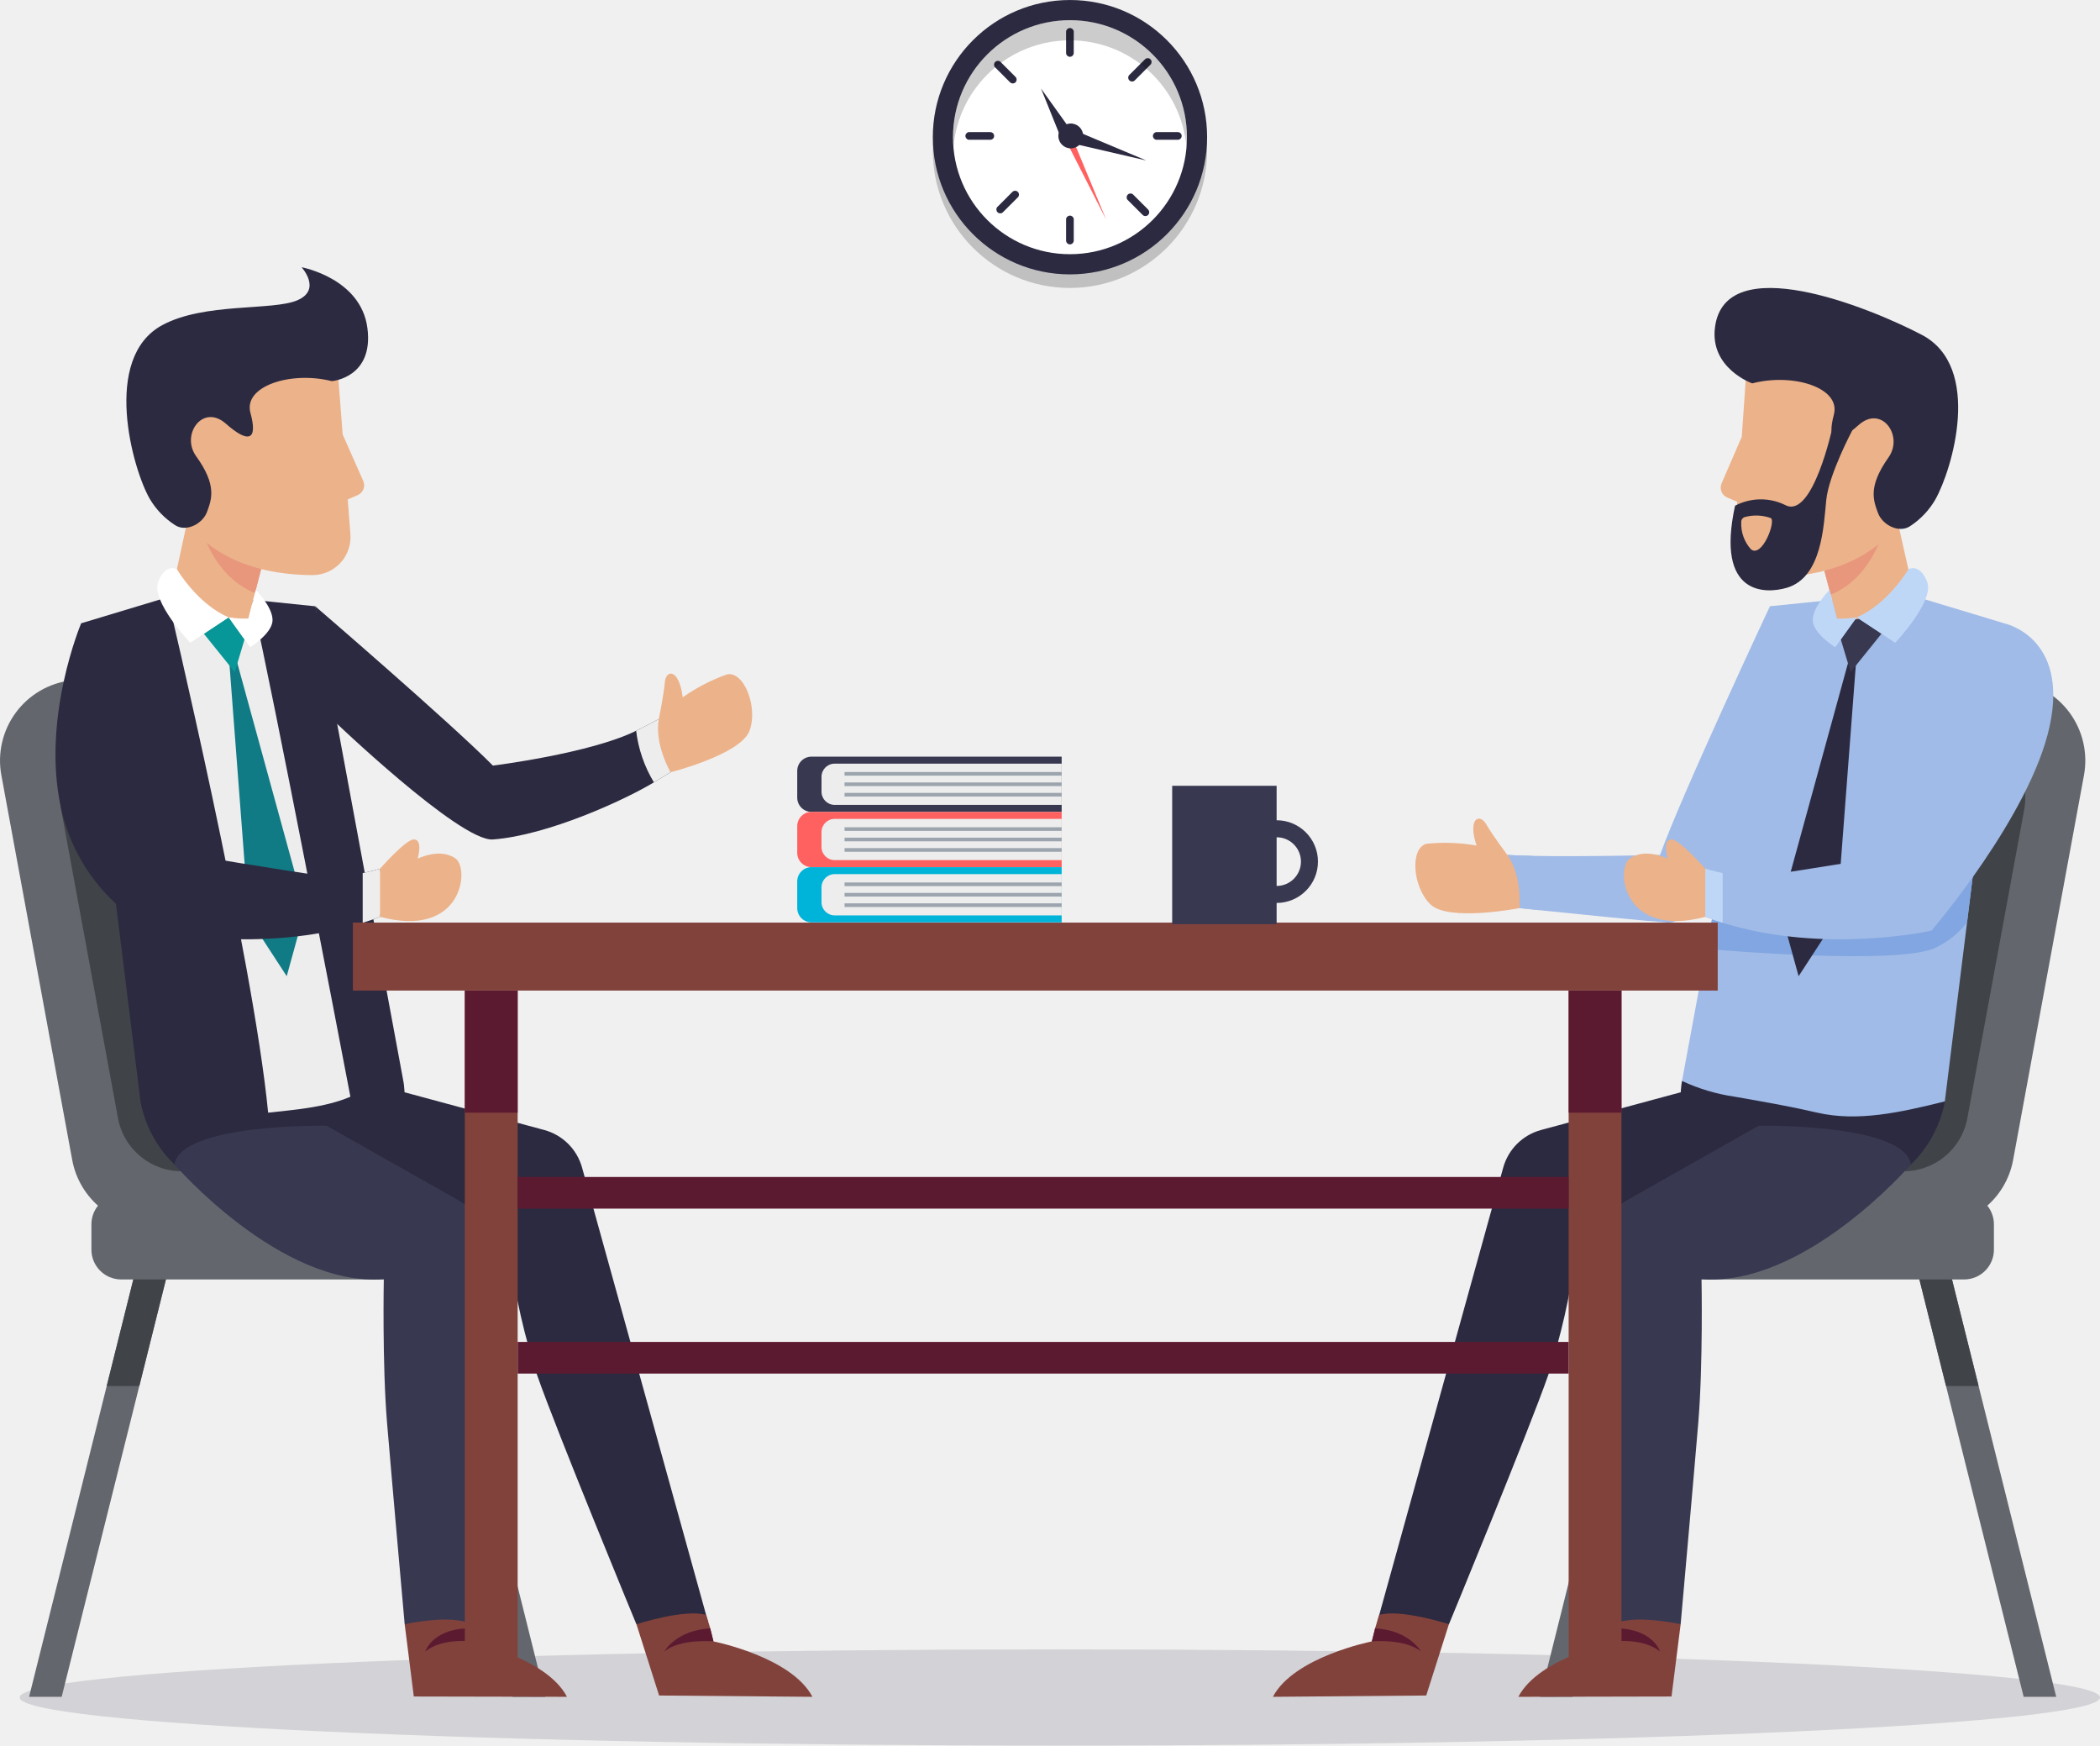
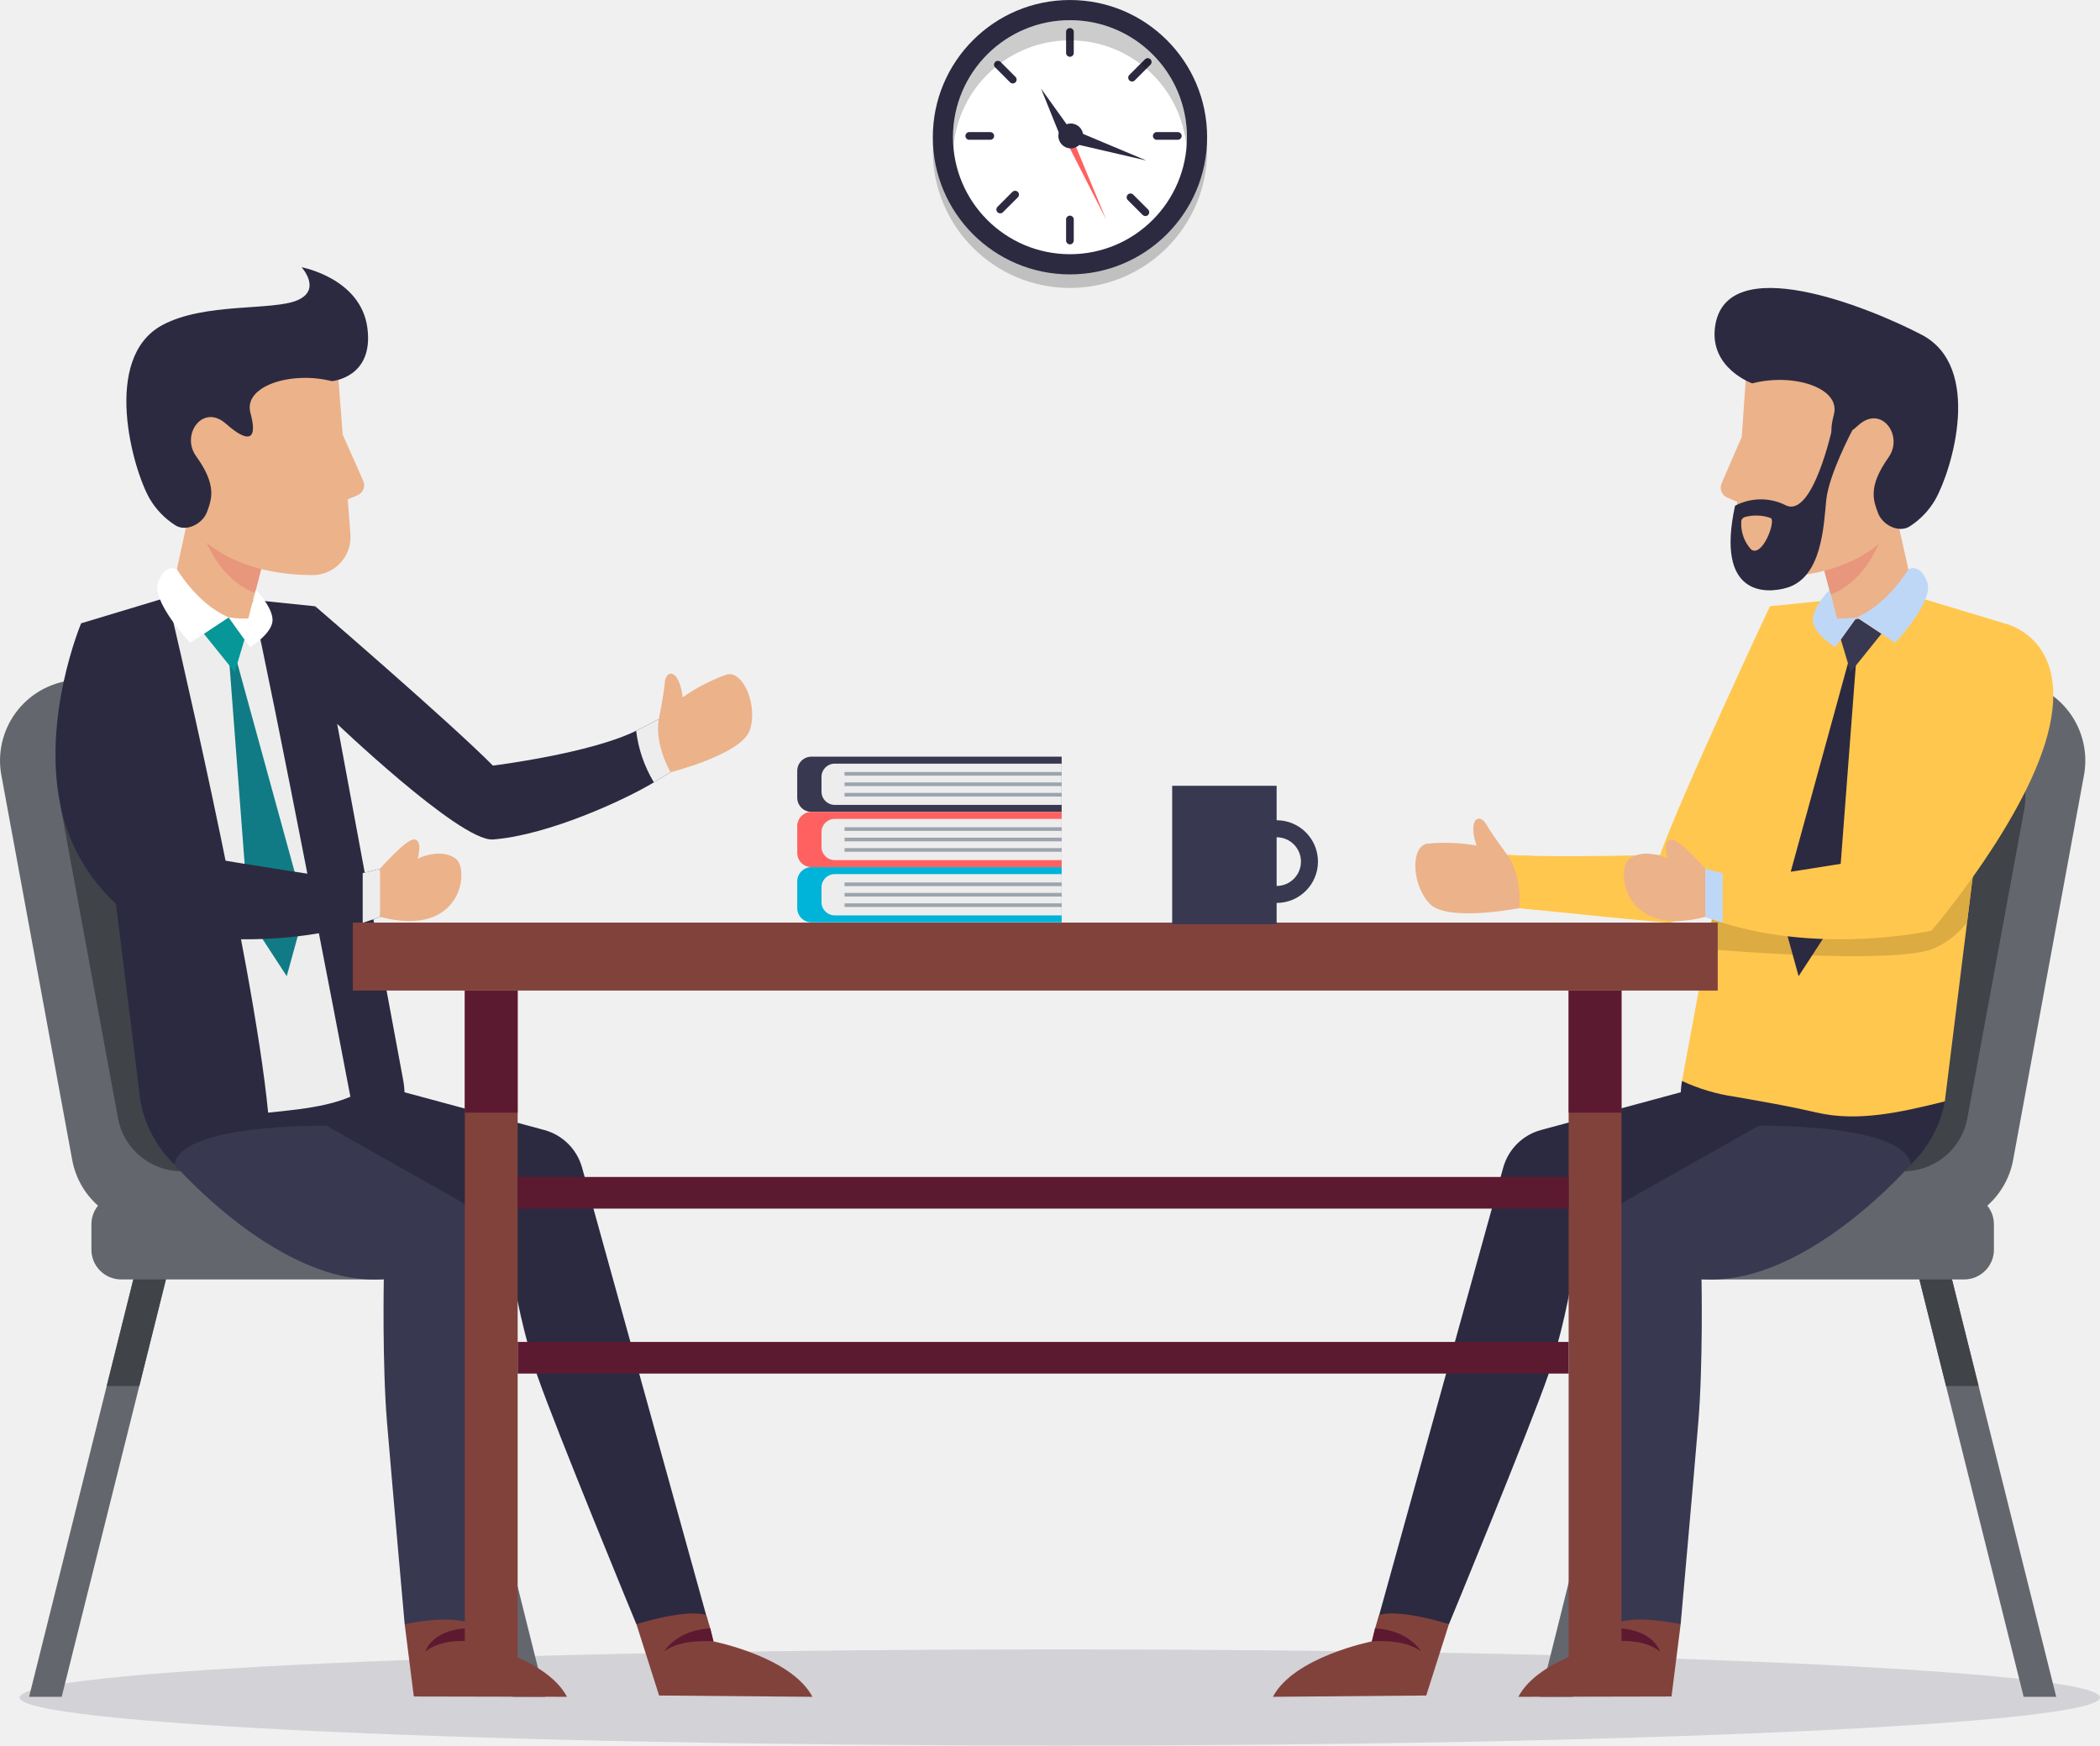
<svg xmlns="http://www.w3.org/2000/svg" id="Layer_1" data-name="Layer 1" viewBox="0 0 216.395 179.826">
  <defs>
-     <style>.cls-1,.cls-6{fill:#2c2a40;}.cls-1{opacity:0.15;}.cls-2{fill:#63676d;}.cls-3{fill:#404348;}.cls-4{fill:#a0bbe7;}.cls-5{fill:#ecb28a;}.cls-7{fill:#82a6e1;}.cls-8{fill:#383851;}.cls-9{fill:#82423c;}.cls-10{fill:#5c1a31;}.cls-11{fill:#bfd7f7;}.cls-12{fill:#e8967c;}.cls-13{fill:#ededed;}.cls-14{fill:#107b85;}.cls-15{fill:#079798;}.cls-16{fill:#fff;}.cls-17{opacity:0.2;}.cls-18{fill:#ff6160;}.cls-19{fill:#9ca4ae;}.cls-20{fill:#00b3d8;}</style>
+     <style>.cls-1,.cls-6{fill:#2c2a40;}.cls-1{opacity:0.15;}.cls-2{fill:#63676d;}.cls-3{fill:#404348;}.cls-4{fill:#ffc74e;}.cls-5{fill:#ecb28a;}.cls-7{fill:#dcab42;}.cls-8{fill:#383851;}.cls-9{fill:#82423c;}.cls-10{fill:#5c1a31;}.cls-11{fill:#bfd7f7;}.cls-12{fill:#e8967c;}.cls-13{fill:#ededed;}.cls-14{fill:#107b85;}.cls-15{fill:#079798;}.cls-16{fill:#fff;}.cls-17{opacity:0.2;}.cls-18{fill:#ff6160;}.cls-19{fill:#9ca4ae;}.cls-20{fill:#00b3d8;}</style>
  </defs>
  <ellipse class="cls-1" cx="109.211" cy="174.87" rx="107.184" ry="4.956" />
  <rect class="cls-2" x="164.964" y="123.056" width="40.5" height="8.75" rx="3.074" ry="3.074" transform="translate(370.429 254.862) rotate(180)" />
  <path class="cls-2" d="M200.094,69.216l7.429,0.868a8.326,8.326,0,0,1,7.221,9.778l-7.3,39.627a8.326,8.326,0,0,1-8.5,6.811l-18.11-.669a8.325,8.325,0,0,1-7.817-10.137l8.906-39.826a8.326,8.326,0,0,1,8.125-6.509h9.079A8.326,8.326,0,0,1,200.094,69.216Z" />
  <path class="cls-3" d="M196.832,74.856l5.96,0.7a6.679,6.679,0,0,1,5.793,7.844l-5.859,31.79a6.679,6.679,0,0,1-6.815,5.464l-14.528-.537a6.679,6.679,0,0,1-6.271-8.132l7.145-31.949a6.679,6.679,0,0,1,6.518-5.221h7.284A6.673,6.673,0,0,1,196.832,74.856Z" />
  <polygon class="cls-2" points="158.705 174.801 162.063 174.801 170.065 142.778 172.808 131.806 173.333 129.701 170.19 128.838 169.448 131.806 166.708 142.778 158.705 174.801" />
  <polygon class="cls-3" points="166.708 142.778 170.065 142.778 172.808 131.806 169.448 131.806 166.708 142.778" />
  <polygon class="cls-2" points="197.26 129.701 197.785 131.806 200.528 142.778 208.528 174.801 211.885 174.801 203.885 142.778 201.145 131.806 200.403 128.838 197.26 129.701" />
  <polygon class="cls-3" points="197.785 131.806 200.528 142.778 203.885 142.778 201.145 131.806 197.785 131.806" />
  <path class="cls-4" d="M182.38,62.46l-1.872,22.388s-5.33,10.445-8.722,10.19c-2.745-.208-9.755-0.922-13.215-1.28-1.217-.125-1.995-0.208-1.995-0.208l-1.25-5.475c0.74,0.045,1.638.075,2.63,0.095,5.267,0.1,13.107-.095,13.107-0.095C173.175,82.1,182.38,62.46,182.38,62.46Z" />
  <path class="cls-4" d="M158.57,93.758c-1.217-.125-1.995-0.208-1.995-0.208l-1.25-5.475c0.74,0.045,1.638.075,2.63,0.095A13.3,13.3,0,0,1,158.57,93.758Z" />
  <path class="cls-5" d="M155.325,88.075s-1.488-1.97-2.175-3.157-1.937-.625-1,2.188a18.789,18.789,0,0,0-5.125-.187c-1.75.375-1.5,4.438,0.375,6.25s9.176,0.383,9.176.383S156.875,90.245,155.325,88.075Z" />
  <path class="cls-6" d="M200.405,113.464s-1.476,11.363-16.169,9.962c-13.11-1.25-10.915-12.068-10.915-12.068S191.579,110.561,200.405,113.464Z" />
  <path class="cls-4" d="M206.522,64.21l-2.8,22.54-1.027,8.282-2.29,18.43c-4.622,1.153-8.987,2.115-13.15,1.16-2.6-.6-4.635-0.965-8.477-1.64a19.377,19.377,0,0,1-5.455-1.625l2.52-13.6,0.695-3.755,5.843-31.545,6.557-.675h0l8.685-.257Z" />
  <path class="cls-7" d="M203.722,86.75l-1.027,8.282a8.973,8.973,0,0,1-3.468,2.7c-4.16,1.608-20.89.242-23.385,0.027l0.695-3.755c20.785,2.023,26.69-7.525,26.69-7.525Z" />
  <polygon class="cls-6" points="190.608 67.654 183.451 93.717 185.338 100.564 189.252 94.554 191.288 67.802 190.608 67.654" />
  <polygon class="cls-8" points="189.686 65.871 190.696 69.237 193.879 65.283 191.323 63.594 189.686 65.871" />
  <path class="cls-6" d="M182.835,119.884s-8.87,8.577-20.5,9.5a69.574,69.574,0,0,1-2.792,12.257c-1.975,5.688-10.234,25.679-10.234,25.679l-7.389-.225L154.9,120.28a5.546,5.546,0,0,1,3.9-3.872l14.765-3.986S183.309,115.619,182.835,119.884Z" />
  <path class="cls-9" d="M146.967,174.666l-15.8.135c2.16-4.119,10.194-5.708,10.194-5.708l0.333-1.346,0.422-1.379c2.177-.659,7.187.953,7.187,0.953Z" />
  <path class="cls-10" d="M146.441,170.141c-1.671-1.368-5.075-1.049-5.075-1.049l0.333-1.346C145.238,167.943,146.441,170.141,146.441,170.141Z" />
  <path class="cls-8" d="M196.9,119.968s-10.913,12.643-21.566,11.805c0,0,.167,8.778-0.333,14.778s-1.818,20.77-1.818,20.77l-6.245.261-1.654-39.727a4.589,4.589,0,0,1,2.326-4.186l13.622-7.7S196.3,115.719,196.9,119.968Z" />
  <path class="cls-9" d="M172.242,174.768l-15.782.033c2.16-4.119,10.129-5.723,10.129-5.723l0.286-1.331,0.042-.662c2.177-.659,6.266.236,6.266,0.236Z" />
  <path class="cls-10" d="M171.063,170.141c-1.671-1.368-4.473-1.064-4.473-1.064l0.286-1.331C170.414,167.943,171.063,170.141,171.063,170.141Z" />
  <path class="cls-4" d="M211.207,74.811c-2,9.235-12.179,21.062-12.179,21.062s-10.985,2.465-21.518-.81c-0.6-.185-1.195-0.388-1.787-0.612a16.194,16.194,0,0,1,0-4.963s0.748,0.235,1.787.453a12.771,12.771,0,0,0,4.025.3c4.4-.6,13.677-2.163,13.677-2.163s4.545-6.537,11.308-23.865C206.52,64.21,213.207,65.573,211.207,74.811Z" />
  <path class="cls-11" d="M177.51,89.94v5.123c-0.6-.185-1.195-0.388-1.787-0.612a16.194,16.194,0,0,1,0-4.963S176.47,89.723,177.51,89.94Z" />
  <path class="cls-5" d="M175.722,89.488s-2.612-2.962-3.447-3.008c-1.031-.057-0.428,1.977-0.428,1.977s-2.322-1.164-3.916-.008c-1.452,1.053-.724,8.267,7.791,6V89.488Z" />
  <path class="cls-5" d="M197.059,60.474a9.335,9.335,0,0,1-7.709,3.43l-0.707-2.652-0.9-3.375a14.233,14.233,0,0,1,1.836-2.664c1.321-1.509,3.29-3.04,5.687-2.726Z" />
  <path class="cls-12" d="M194.371,53.706s-1.13,5.71-5.729,7.546l-0.9-3.375a14.233,14.233,0,0,1,1.836-2.664Z" />
  <path class="cls-5" d="M179.963,38.085l-1.2,17.18a3.917,3.917,0,0,0,3.937,4.2c4.387-.046,11.045-1.241,14.143-7.538C201.68,42.09,189.746,31.712,179.963,38.085Z" />
  <path class="cls-5" d="M179.48,45L177.4,49.8a1.1,1.1,0,0,0,.577,1.451l1.038,0.445S180.664,50.431,179.48,45Z" />
  <path class="cls-6" d="M180.559,39.494s-4.4-1.552-3.835-5.8c1.055-7.991,15.726-2.116,21.3.794,6.318,3.3,3.133,13.916,1.4,16.977a8.131,8.131,0,0,1-2.6,2.74c-1.125.749-2.844-.1-3.309-1.369s-1.058-2.688,1.091-5.72c1.578-2.228-.727-5.446-3.088-3.328s-3.285,1.708-2.546-1.077S184.737,38.4,180.559,39.494Z" />
  <path class="cls-6" d="M188.835,43.991s-2.024,9.452-4.832,8.057a5.7,5.7,0,0,0-5.214.051c-2.033,9.312,3.172,9.1,5.36,8.444,3.606-1.085,3.766-6.378,4.038-9.033s2.687-7.183,2.687-7.183Zm-8.409,12.594a3.912,3.912,0,0,1-1-2.777,0.521,0.521,0,0,1,.384-0.546,4.449,4.449,0,0,1,2.667.109C183.014,53.73,181.564,57.515,180.425,56.585Z" />
  <path class="cls-11" d="M191.323,63.594l3.964,2.618s4.067-4.277,3.3-6.267-1.935-1.3-1.935-1.3S194.545,62.241,191.323,63.594Z" />
  <path class="cls-11" d="M188.524,60.768S186.8,62.5,186.8,63.873s2.309,2.8,2.309,2.8l2.215-3.081a10.838,10.838,0,0,1-2.033.137Z" />
  <rect class="cls-2" x="9.419" y="123.056" width="40.5" height="8.75" rx="3.074" ry="3.074" />
  <path class="cls-2" d="M14.789,69.216l-7.429.868A8.326,8.326,0,0,0,.14,79.863l7.3,39.627a8.326,8.326,0,0,0,8.5,6.811l18.11-.669a8.326,8.326,0,0,0,7.817-10.137L32.96,75.668a8.326,8.326,0,0,0-8.125-6.509H15.756A8.326,8.326,0,0,0,14.789,69.216Z" />
  <path class="cls-3" d="M18.051,74.856l-5.96.7A6.679,6.679,0,0,0,6.3,83.4l5.859,31.79a6.679,6.679,0,0,0,6.815,5.464l14.528-.537a6.679,6.679,0,0,0,6.271-8.132L32.628,80.032a6.679,6.679,0,0,0-6.518-5.221H18.827A6.673,6.673,0,0,0,18.051,74.856Z" />
  <polygon class="cls-2" points="56.179 174.801 52.821 174.801 44.819 142.778 42.076 131.806 41.551 129.701 44.694 128.838 45.436 131.806 48.176 142.778 56.179 174.801" />
  <polygon class="cls-3" points="48.176 142.778 44.819 142.778 42.076 131.806 45.436 131.806 48.176 142.778" />
  <polygon class="cls-2" points="17.623 129.701 17.098 131.806 14.356 142.778 6.356 174.801 2.998 174.801 10.998 142.778 13.738 131.806 14.481 128.838 17.623 129.701" />
  <polygon class="cls-3" points="17.098 131.806 14.356 142.778 10.998 142.778 13.738 131.806 17.098 131.806" />
  <path class="cls-6" d="M32.488,62.46l1.718,11.611S47.4,86.732,50.793,86.479c5.663-.421,13.613-4.084,16.589-5.884,1.048-.633,1.715-1.039,1.715-1.039L67.89,74.071c-0.65.357-1.449,0.767-2.338,1.209-4.719,2.342-14.76,3.59-14.76,3.59C46.331,74.369,32.488,62.46,32.488,62.46Z" />
  <path class="cls-13" d="M67.382,80.595c1.048-.633,1.715-1.039,1.715-1.039L67.89,74.071c-0.65.357-1.449,0.767-2.338,1.209A13.3,13.3,0,0,0,67.382,80.595Z" />
  <path class="cls-5" d="M67.89,74.07s0.5-2.416.619-3.784,1.485-1.392,1.838,1.551A18.794,18.794,0,0,1,74.9,69.48c1.743-.408,3.251,3.372,2.33,5.812S69.1,79.556,69.1,79.556,67.415,76.695,67.89,74.07Z" />
  <path class="cls-6" d="M14.478,113.464s1.476,11.363,16.169,9.962c13.11-1.25,10.915-12.068,10.915-12.068S23.3,110.561,14.478,113.464Z" />
  <path class="cls-6" d="M14.478,113.464c4.623,1.151,8.988,2.113,13.151,1.159,2.6-.6,4.636-0.966,8.477-1.641a19.418,19.418,0,0,0,5.455-1.624L32.5,62.46l-6.557-.675h0l-8.685-.257-8.9,2.684Z" />
  <path class="cls-13" d="M27.63,114.623c2.477-.28,5.8-0.5,8.477-1.641-1.442-7.523-7.689-40.232-10.16-51.2h0l-8.685-.257S26.087,98.58,27.63,114.623Z" />
  <polygon class="cls-14" points="24.275 67.654 31.432 93.717 29.546 100.564 25.632 94.554 23.596 67.802 24.275 67.654" />
  <polygon class="cls-15" points="25.198 65.871 24.188 69.237 21.005 65.283 23.561 63.594 25.198 65.871" />
  <path class="cls-6" d="M32.049,119.884s8.87,8.577,20.5,9.5a69.575,69.575,0,0,0,2.792,12.257c1.975,5.688,10.234,25.679,10.234,25.679l7.389-.225L59.979,120.28a5.546,5.546,0,0,0-3.9-3.872l-14.765-3.986S31.575,115.619,32.049,119.884Z" />
  <path class="cls-9" d="M67.917,174.666l15.8,0.135c-2.16-4.119-10.194-5.708-10.194-5.708l-0.333-1.346-0.422-1.379c-2.177-.659-7.187.953-7.187,0.953Z" />
  <path class="cls-10" d="M68.443,170.141c1.671-1.368,5.075-1.049,5.075-1.049l-0.333-1.346C69.645,167.943,68.443,170.141,68.443,170.141Z" />
  <path class="cls-8" d="M17.983,119.968S28.9,132.611,39.549,131.773c0,0-.167,8.778.333,14.778s1.818,20.77,1.818,20.77l6.245,0.261L49.6,127.855a4.589,4.589,0,0,0-2.326-4.186l-13.622-7.7S18.583,115.719,17.983,119.968Z" />
  <path class="cls-9" d="M42.641,174.768L58.424,174.8c-2.16-4.119-10.129-5.723-10.129-5.723l-0.286-1.331-0.042-.662c-2.177-.659-6.266.236-6.266,0.236Z" />
  <path class="cls-10" d="M43.821,170.141c1.671-1.368,4.473-1.064,4.473-1.064l-0.286-1.331C44.469,167.943,43.821,170.141,43.821,170.141Z" />
  <path class="cls-6" d="M6.266,83.148a18.9,18.9,0,0,0,9.59,12.725s10.985,2.465,21.518-.81c0.6-.185,1.2-0.388,1.787-0.612a16.194,16.194,0,0,0,0-4.963s-0.747.235-1.787,0.453a12.771,12.771,0,0,1-4.025.3c-4.4-.6-13.677-2.163-13.677-2.163S15.126,81.538,8.363,64.21C8.363,64.21,4.266,73.91,6.266,83.148Z" />
  <path class="cls-13" d="M37.374,89.94v5.123c0.6-.185,1.2-0.388,1.787-0.612a16.194,16.194,0,0,0,0-4.963S38.414,89.723,37.374,89.94Z" />
  <path class="cls-5" d="M39.162,89.488s2.612-2.962,3.447-3.008c1.031-.057.428,1.977,0.428,1.977s2.322-1.164,3.916-.008c1.451,1.053.724,8.267-7.791,6V89.488Z" />
  <path class="cls-5" d="M17.854,60.372a9.335,9.335,0,0,0,7.735,3.37l0.687-2.657L27.151,57.7a14.232,14.232,0,0,0-1.857-2.649c-1.333-1.5-3.314-3.014-5.708-2.681Z" />
  <path class="cls-12" d="M20.489,53.584s1.175,5.7,5.787,7.5L27.151,57.7a14.232,14.232,0,0,0-1.857-2.649Z" />
  <path class="cls-5" d="M34.776,37.85l1.332,17.17a3.917,3.917,0,0,1-3.9,4.226c-4.387-.012-11.055-1.155-14.2-7.428C13.09,42.025,24.943,31.554,34.776,37.85Z" />
  <path class="cls-5" d="M35.312,44.76l2.12,4.788A1.1,1.1,0,0,1,36.866,51l-1.035.453S34.171,50.2,35.312,44.76Z" />
  <path class="cls-6" d="M16.726,33.49c-6.275,3.382-3.06,14.842-1.3,17.89a8.13,8.13,0,0,0,2.618,2.72c1.131,0.74,2.843-.122,3.3-1.394s1.037-2.7-1.135-5.711c-1.6-2.215.684-5.452,3.062-3.352s3.3,1.682,2.537-1.1S30,38.2,34.19,39.264c0,0,4.345-.337,3.669-5.476s-6.784-6.257-6.784-6.257,2.116,2.3-.429,3.4S21.076,31.145,16.726,33.49Z" />
  <path class="cls-16" d="M23.561,63.594L19.6,66.213s-4.067-4.277-3.3-6.267,1.935-1.3,1.935-1.3S20.339,62.241,23.561,63.594Z" />
  <path class="cls-16" d="M26.36,60.768s1.721,1.734,1.725,3.105-2.309,2.8-2.309,2.8l-2.215-3.081a10.839,10.839,0,0,0,2.033.137Z" />
  <rect class="cls-9" x="47.899" y="102.045" width="5.443" height="72.444" />
  <rect class="cls-10" x="47.899" y="102.045" width="5.443" height="12.58" />
  <rect class="cls-9" x="161.642" y="102.045" width="5.443" height="72.444" />
  <rect class="cls-10" x="161.642" y="102.045" width="5.443" height="12.58" />
  <rect class="cls-9" x="36.361" y="95.043" width="140.642" height="7.002" />
  <rect class="cls-10" x="53.343" y="121.248" width="108.299" height="3.261" />
  <rect class="cls-10" x="53.343" y="138.241" width="108.299" height="3.261" />
  <path class="cls-17" d="M110.255,29.664a14.133,14.133,0,1,1,14.133-14.133A14.149,14.149,0,0,1,110.255,29.664Z" />
  <path class="cls-6" d="M110.255,28.267a14.133,14.133,0,1,1,14.133-14.133A14.149,14.149,0,0,1,110.255,28.267Z" />
  <circle class="cls-16" cx="110.255" cy="14.133" r="12.054" />
  <path class="cls-6" d="M110.255,5.851a0.4,0.4,0,0,1-.4-0.4V3.229a0.4,0.4,0,0,1,.791,0V5.455A0.4,0.4,0,0,1,110.255,5.851Z" />
  <path class="cls-6" d="M110.255,25.175a0.4,0.4,0,0,1-.4-0.4V22.553a0.4,0.4,0,0,1,.791,0v2.226A0.4,0.4,0,0,1,110.255,25.175Z" />
  <path class="cls-6" d="M102.443,14a0.4,0.4,0,0,1-.4.4H99.822a0.4,0.4,0,0,1,0-.791h2.226A0.4,0.4,0,0,1,102.443,14Z" />
  <path class="cls-6" d="M121.768,14a0.4,0.4,0,0,1-.4.4h-2.226a0.4,0.4,0,0,1,0-.791h2.226A0.4,0.4,0,0,1,121.768,14Z" />
  <path class="cls-6" d="M104.643,8.481a0.4,0.4,0,0,1-.56,0L102.51,6.907a0.4,0.4,0,0,1,.56-0.56l1.574,1.574A0.4,0.4,0,0,1,104.643,8.481Z" />
  <path class="cls-6" d="M118.308,22.145a0.4,0.4,0,0,1-.56,0l-1.574-1.574a0.4,0.4,0,0,1,.56-0.56l1.574,1.574A0.4,0.4,0,0,1,118.308,22.145Z" />
  <path class="cls-6" d="M104.885,19.769a0.4,0.4,0,0,1,0,.56L103.311,21.9a0.4,0.4,0,0,1-.56-0.56l1.574-1.574A0.4,0.4,0,0,1,104.885,19.769Z" />
  <path class="cls-6" d="M118.55,6.105a0.4,0.4,0,0,1,0,.56l-1.574,1.574a0.4,0.4,0,1,1-.56-0.56l1.574-1.574A0.4,0.4,0,0,1,118.55,6.105Z" />
  <path class="cls-17" d="M122.308,14.133q0,0.526-.045,1.04a12.053,12.053,0,0,0-24.017,0q-0.046-.513-0.045-1.04A12.053,12.053,0,0,1,122.308,14.133Z" />
  <polygon class="cls-18" points="110.574 14.4 113.99 22.635 109.999 14.796 110.574 14.4" />
  <circle class="cls-6" cx="110.339" cy="14.004" r="1.28" />
  <polygon class="cls-6" points="109.241 14.004 107.272 9.119 110.339 13.401 109.241 14.004" />
  <polygon class="cls-6" points="110.435 13.303 118.12 16.532 109.999 14.652 110.435 13.303" />
  <path class="cls-8" d="M109.4,77.948v5.69H83.62a1.469,1.469,0,0,1-1.469-1.469V79.417a1.469,1.469,0,0,1,1.469-1.469H109.4Z" />
  <path class="cls-13" d="M109.4,78.668v4.25H86.009a1.357,1.357,0,0,1-1.357-1.358V80.028a1.358,1.358,0,0,1,1.357-1.36H109.4Z" />
  <rect class="cls-19" x="87.027" y="79.53" width="22.375" height="0.375" />
  <rect class="cls-19" x="87.027" y="80.605" width="22.375" height="0.375" />
  <rect class="cls-19" x="87.027" y="81.68" width="22.375" height="0.375" />
  <path class="cls-18" d="M109.4,83.638v5.69H83.62a1.469,1.469,0,0,1-1.469-1.469V85.107a1.469,1.469,0,0,1,1.469-1.469H109.4Z" />
  <path class="cls-13" d="M109.4,84.358v4.25H86.009a1.357,1.357,0,0,1-1.357-1.358V85.718a1.358,1.358,0,0,1,1.357-1.36H109.4Z" />
  <rect class="cls-19" x="87.027" y="85.22" width="22.375" height="0.375" />
  <rect class="cls-19" x="87.027" y="86.295" width="22.375" height="0.375" />
  <rect class="cls-19" x="87.027" y="87.37" width="22.375" height="0.375" />
  <path class="cls-20" d="M109.4,89.328v5.69H83.62a1.469,1.469,0,0,1-1.469-1.469V90.8a1.469,1.469,0,0,1,1.469-1.469H109.4Z" />
  <path class="cls-13" d="M109.4,90.048V94.3H86.009a1.357,1.357,0,0,1-1.357-1.358V91.408a1.358,1.358,0,0,1,1.357-1.36H109.4Z" />
  <rect class="cls-19" x="87.027" y="90.91" width="22.375" height="0.375" />
  <rect class="cls-19" x="87.027" y="91.985" width="22.375" height="0.375" />
  <rect class="cls-19" x="87.027" y="93.06" width="22.375" height="0.375" />
  <path class="cls-8" d="M131.55,84.5V80.95H120.788V95.2H131.55V93.018A4.258,4.258,0,0,0,131.55,84.5Zm0,6.765V86.253A2.507,2.507,0,0,1,131.55,91.268Z" />
</svg>
